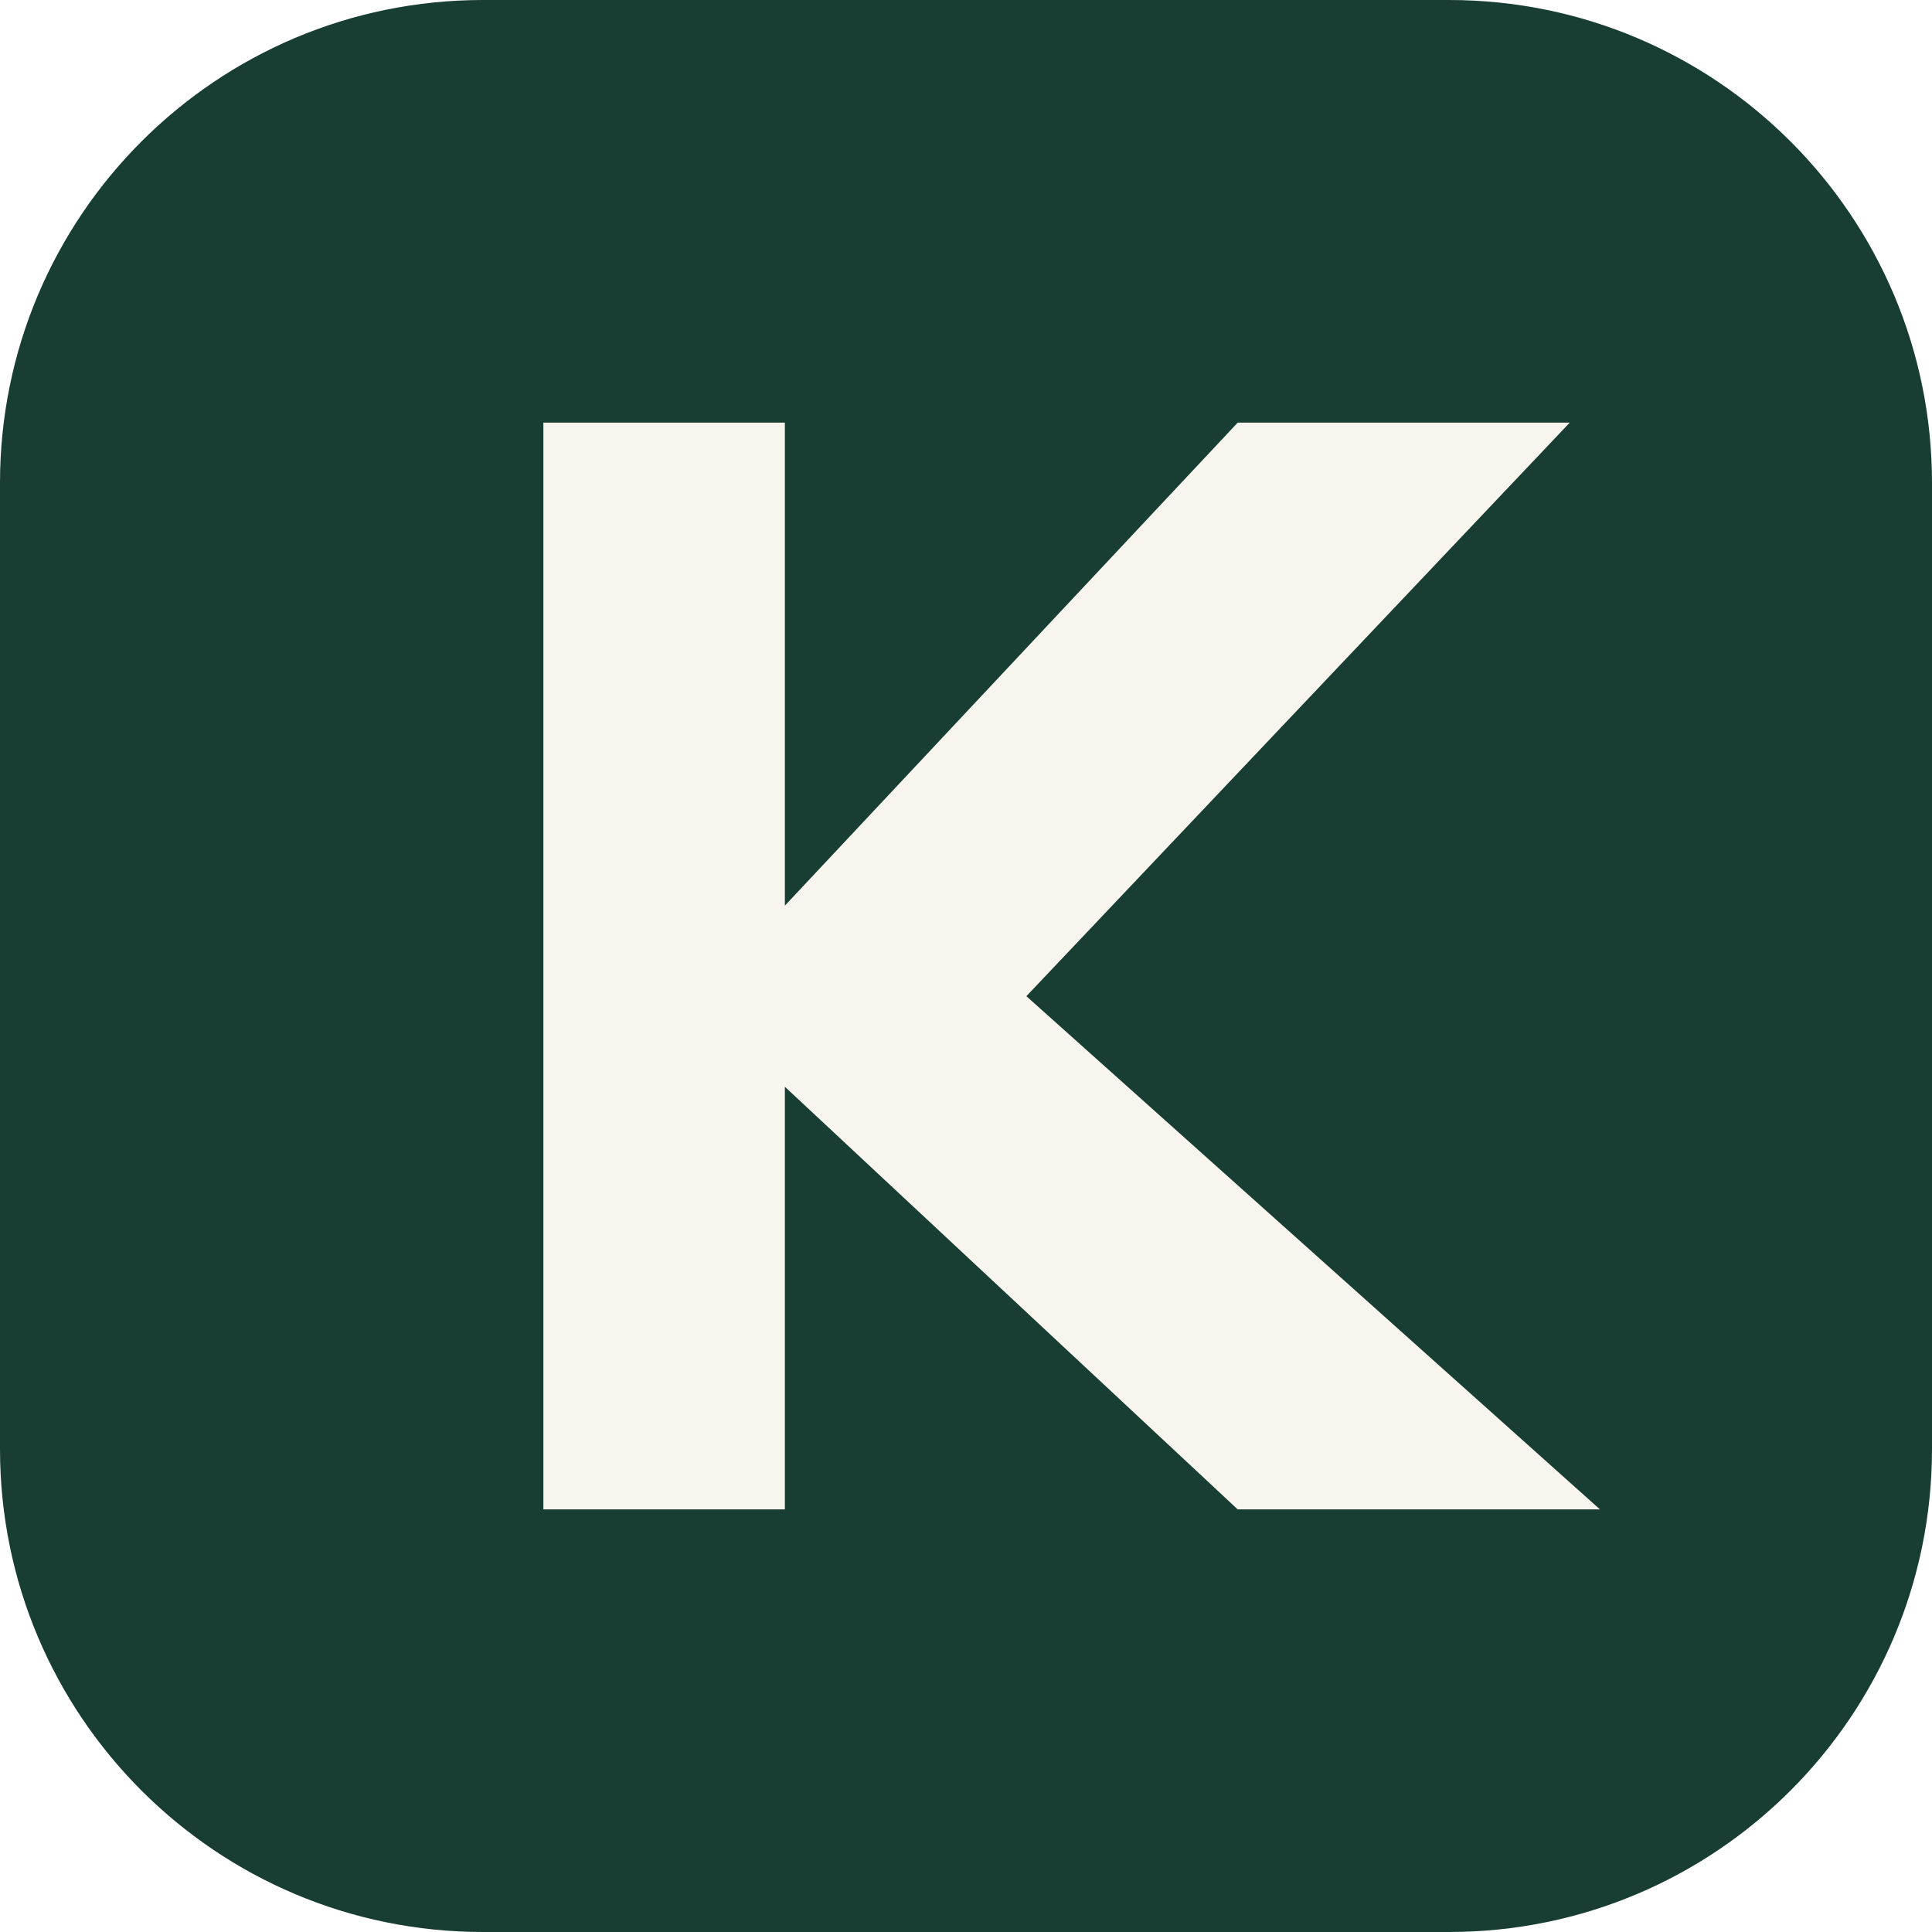
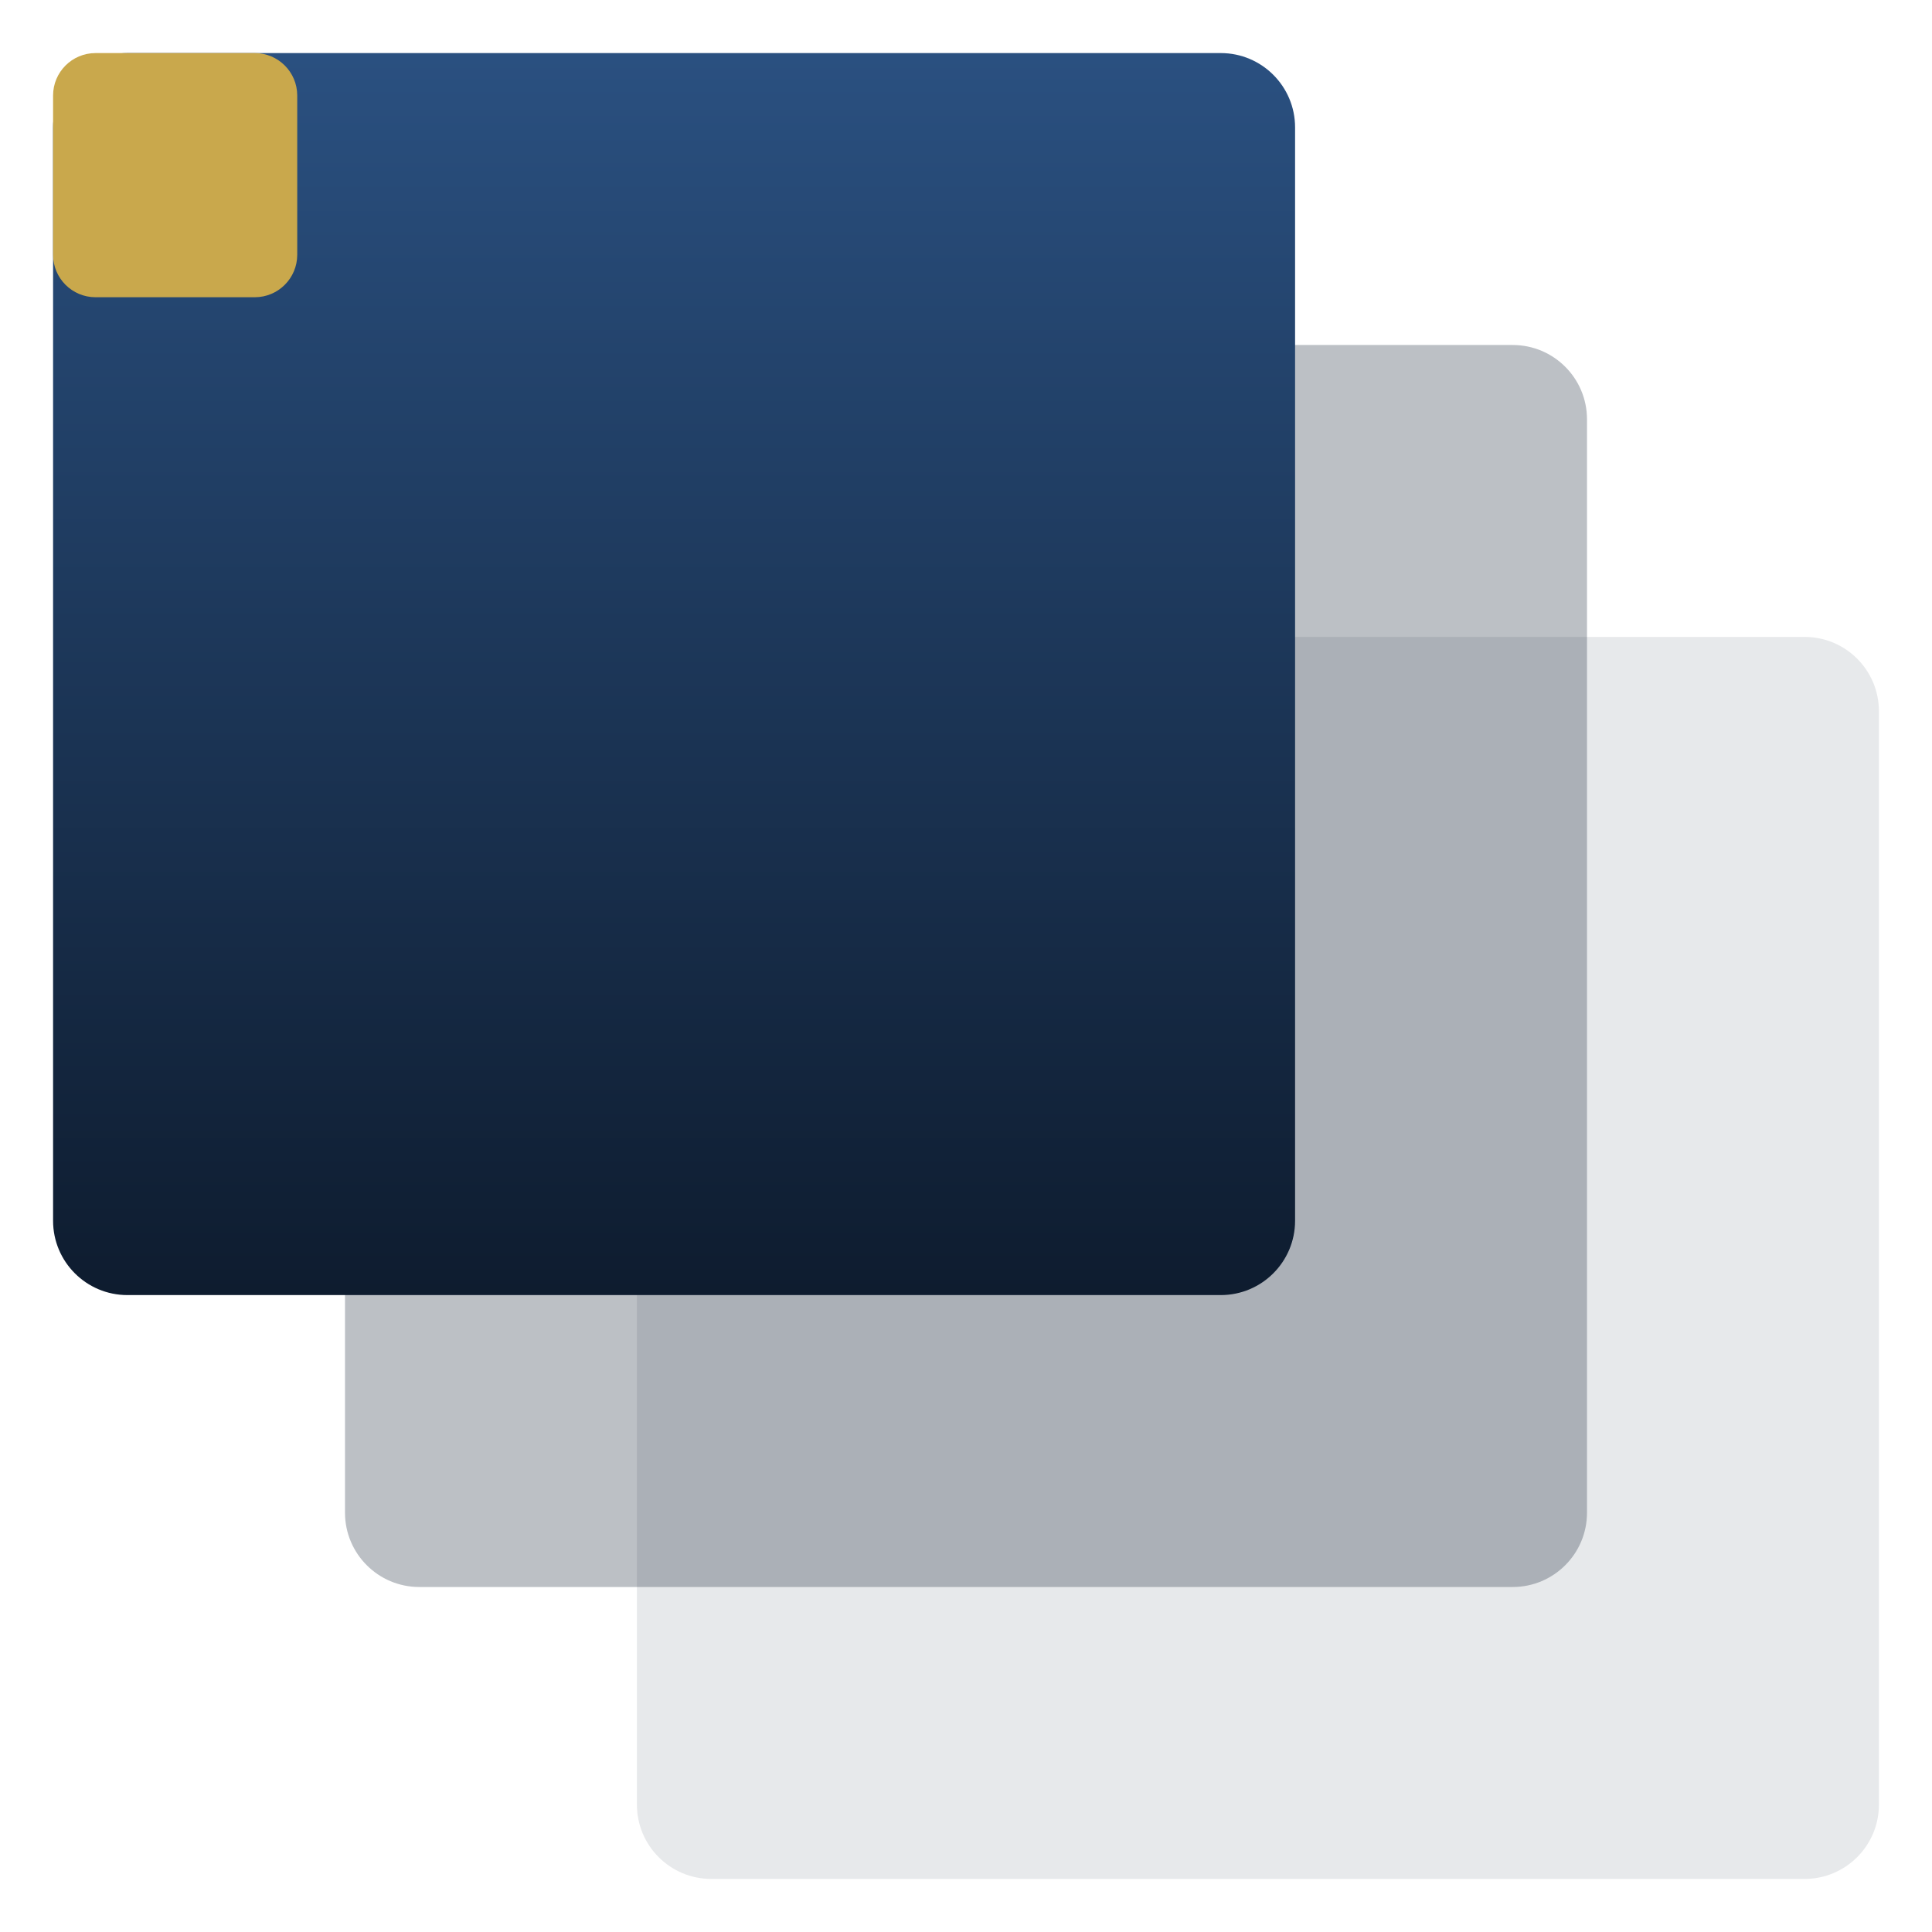
- <svg xmlns="http://www.w3.org/2000/svg" viewBox="0 0 64 64">
-   <rect width="64" height="64" rx="16" fill="#183d33" />
-   <path d="M18 14h8v16l15-16h11L34 33l19 17H41L26 36v14h-8z" fill="#f7f5ed" />
+ <svg xmlns="http://www.w3.org/2000/svg" viewBox="41 47 364 364">
+   <defs>
+     <linearGradient id="rise" x1="0%" y1="100%" x2="0%" y2="0%">
+       <stop offset="0%" stop-color="#0E1C2F" />
+       <stop offset="100%" stop-color="#2A5080" />
+     </linearGradient>
+   </defs>
+   <rect x="161" y="167" width="234" height="234" rx="14" fill="#0E1C2F" opacity="0.10" />
+   <rect x="106" y="112" width="234" height="234" rx="14" fill="#0E1C2F" opacity="0.28" />
+   <rect x="51" y="57" width="234" height="234" rx="14" fill="url(#rise)" />
+   <rect x="51" y="57" width="46" height="46" rx="8" fill="#C9A84C" />
</svg>
